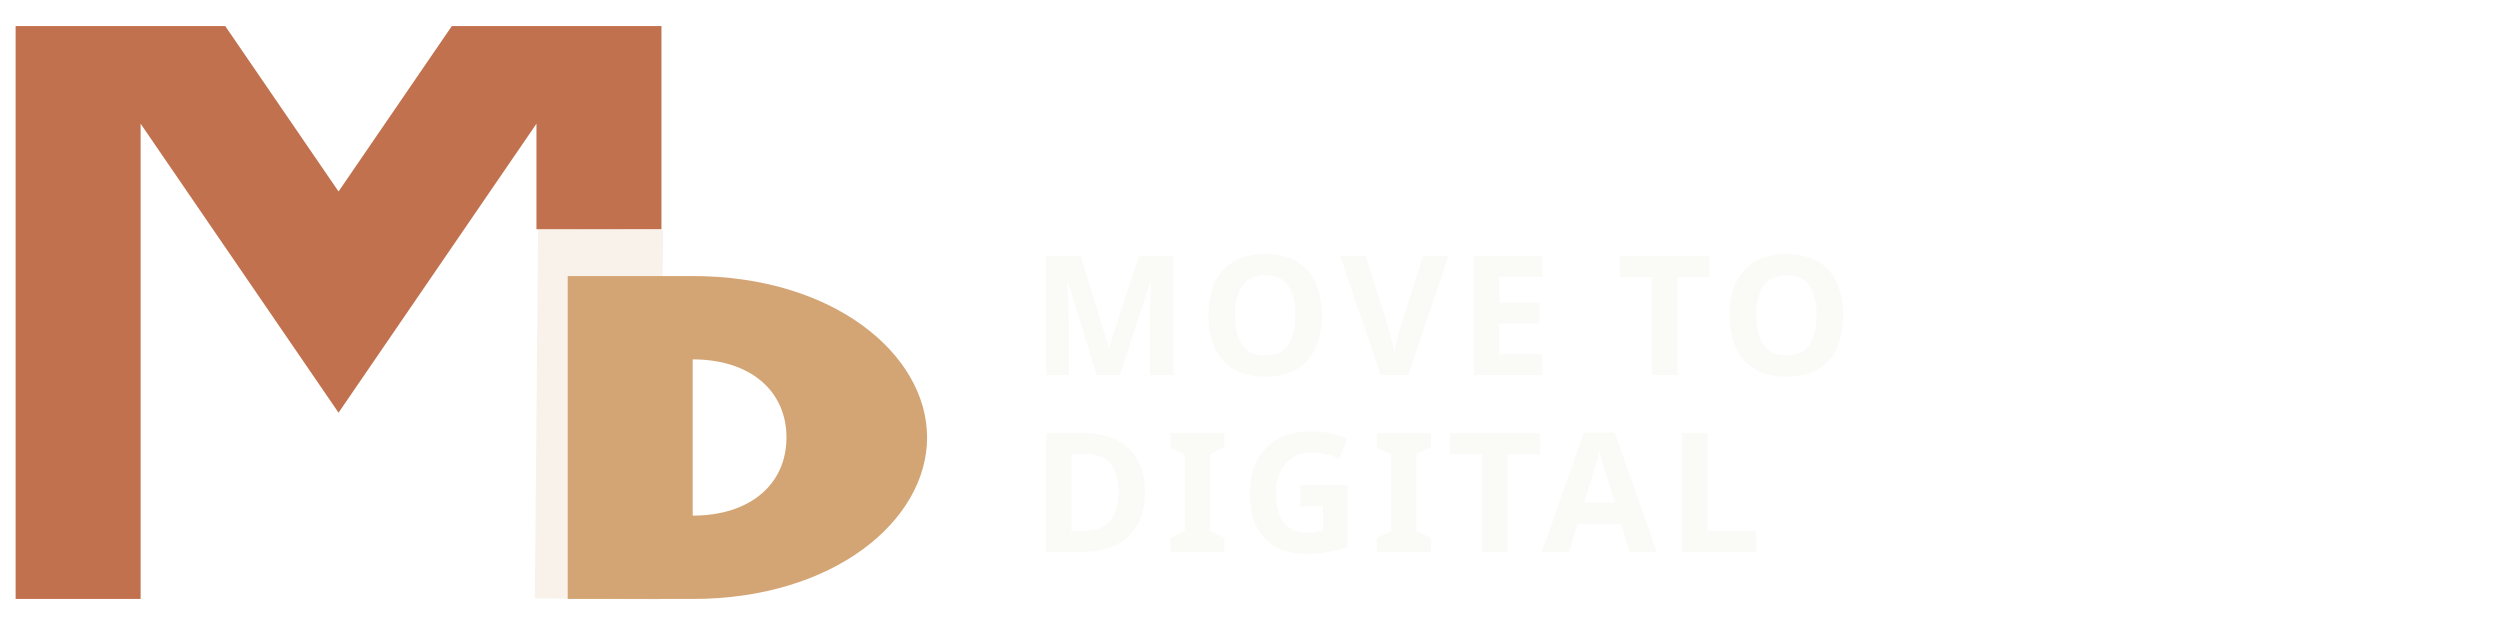
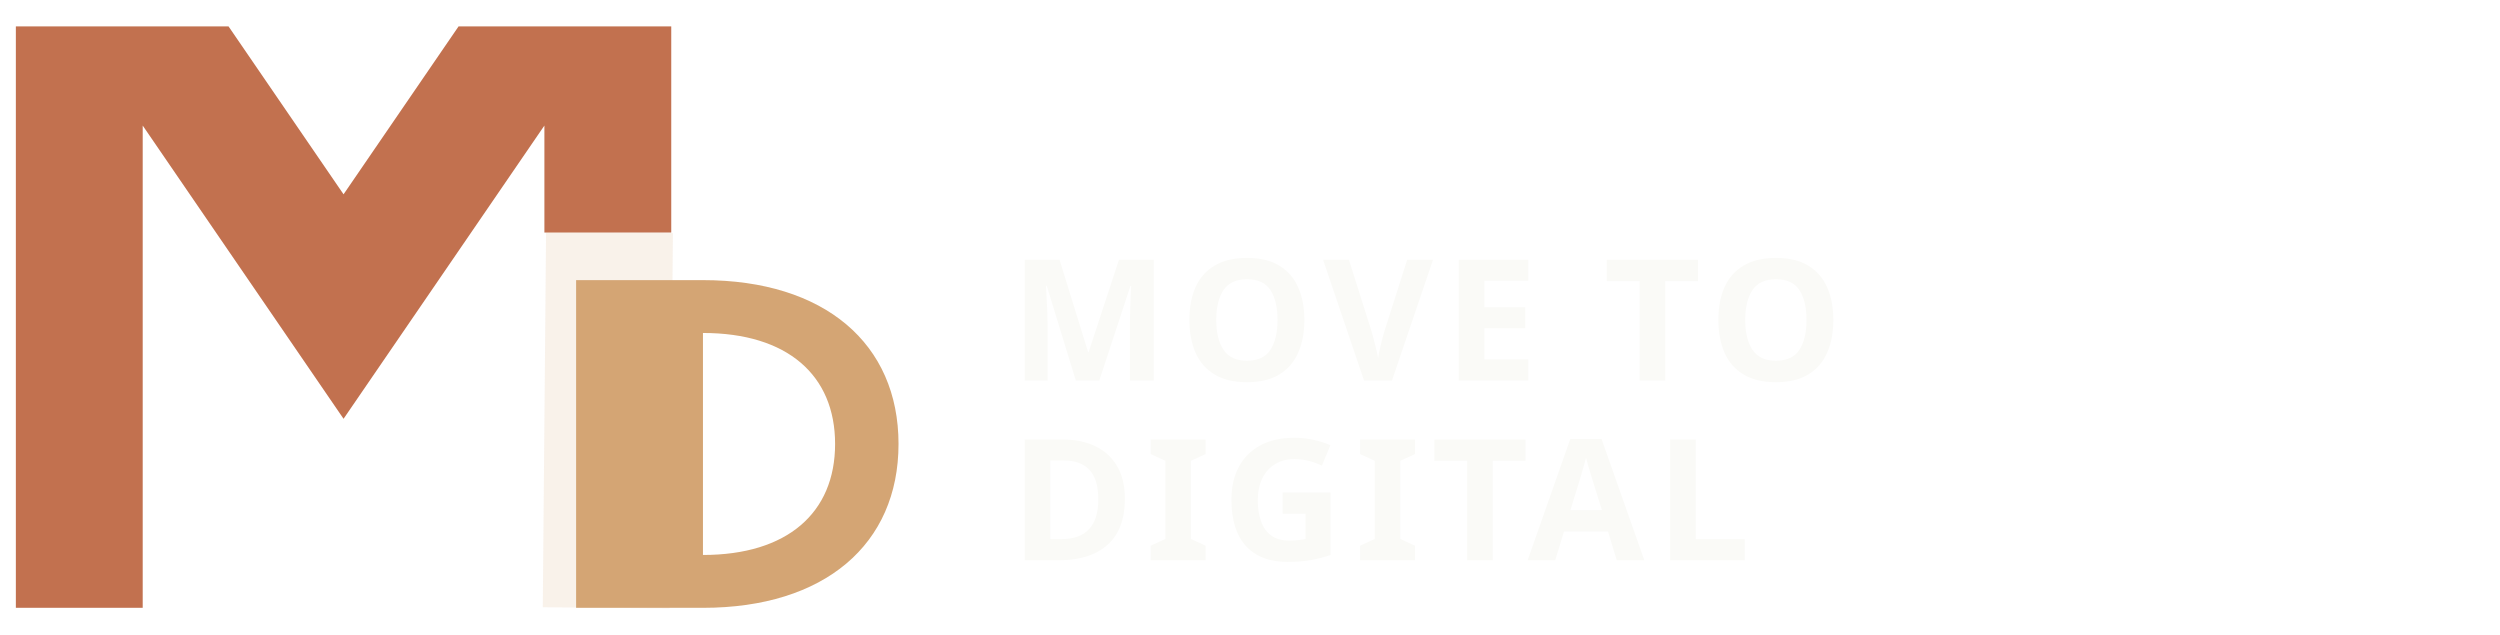
- <svg xmlns="http://www.w3.org/2000/svg" viewBox="0 0 480 120">
+ <svg xmlns="http://www.w3.org/2000/svg" viewBox="0 0 473 120">
  <defs>
    <clipPath id="m-clip">
-       <rect x="0" y="5" width="182" height="115" />
+       <rect x="0" y="5" width="175" height="115" />
    </clipPath>
  </defs>
  <path d="M 15 115 L 15 -15 L 65 58 L 115 -15 L 115 44" stroke="#C2714F" stroke-width="24" fill="none" stroke-linejoin="miter" stroke-linecap="butt" clip-path="url(#m-clip)" />
  <rect x="103" y="44" width="24" height="71" fill="#D4A574" opacity="0.15" transform="rotate(0.5, 115, 80)" />
-   <path d="M 109,53 L 133,53            C 160,53 178,68 178,84            C 178,100 160,115 133,115            L 109,115 Z            M 133,69            C 144,69 151,75 151,84            C 151,93 144,99 133,99 Z" fill="#D4A574" fill-rule="evenodd" />
-   <text x="198" y="72" font-family="'Plus Jakarta Sans', system-ui, sans-serif" font-weight="700" font-size="32" fill="#FAFAF7" letter-spacing="2">MOVE TO</text>
-   <text x="198" y="106" font-family="'Plus Jakarta Sans', system-ui, sans-serif" font-weight="700" font-size="32" fill="#FAFAF7" letter-spacing="2">DIGITAL</text>
+   <path d="M 109,53 L 133,53            C 156,53 170,65 170,84            C 170,103 156,115 133,115            L 109,115 Z            M 133,63            C 149,63 158,71 158,84            C 158,97 149,105 133,105 Z" fill="#D4A574" fill-rule="evenodd" />
+   <text x="191" y="72" font-family="'Plus Jakarta Sans', system-ui, sans-serif" font-weight="700" font-size="32" fill="#FAFAF7" letter-spacing="2">MOVE TO</text>
+   <text x="191" y="106" font-family="'Plus Jakarta Sans', system-ui, sans-serif" font-weight="700" font-size="32" fill="#FAFAF7" letter-spacing="2">DIGITAL</text>
</svg>
